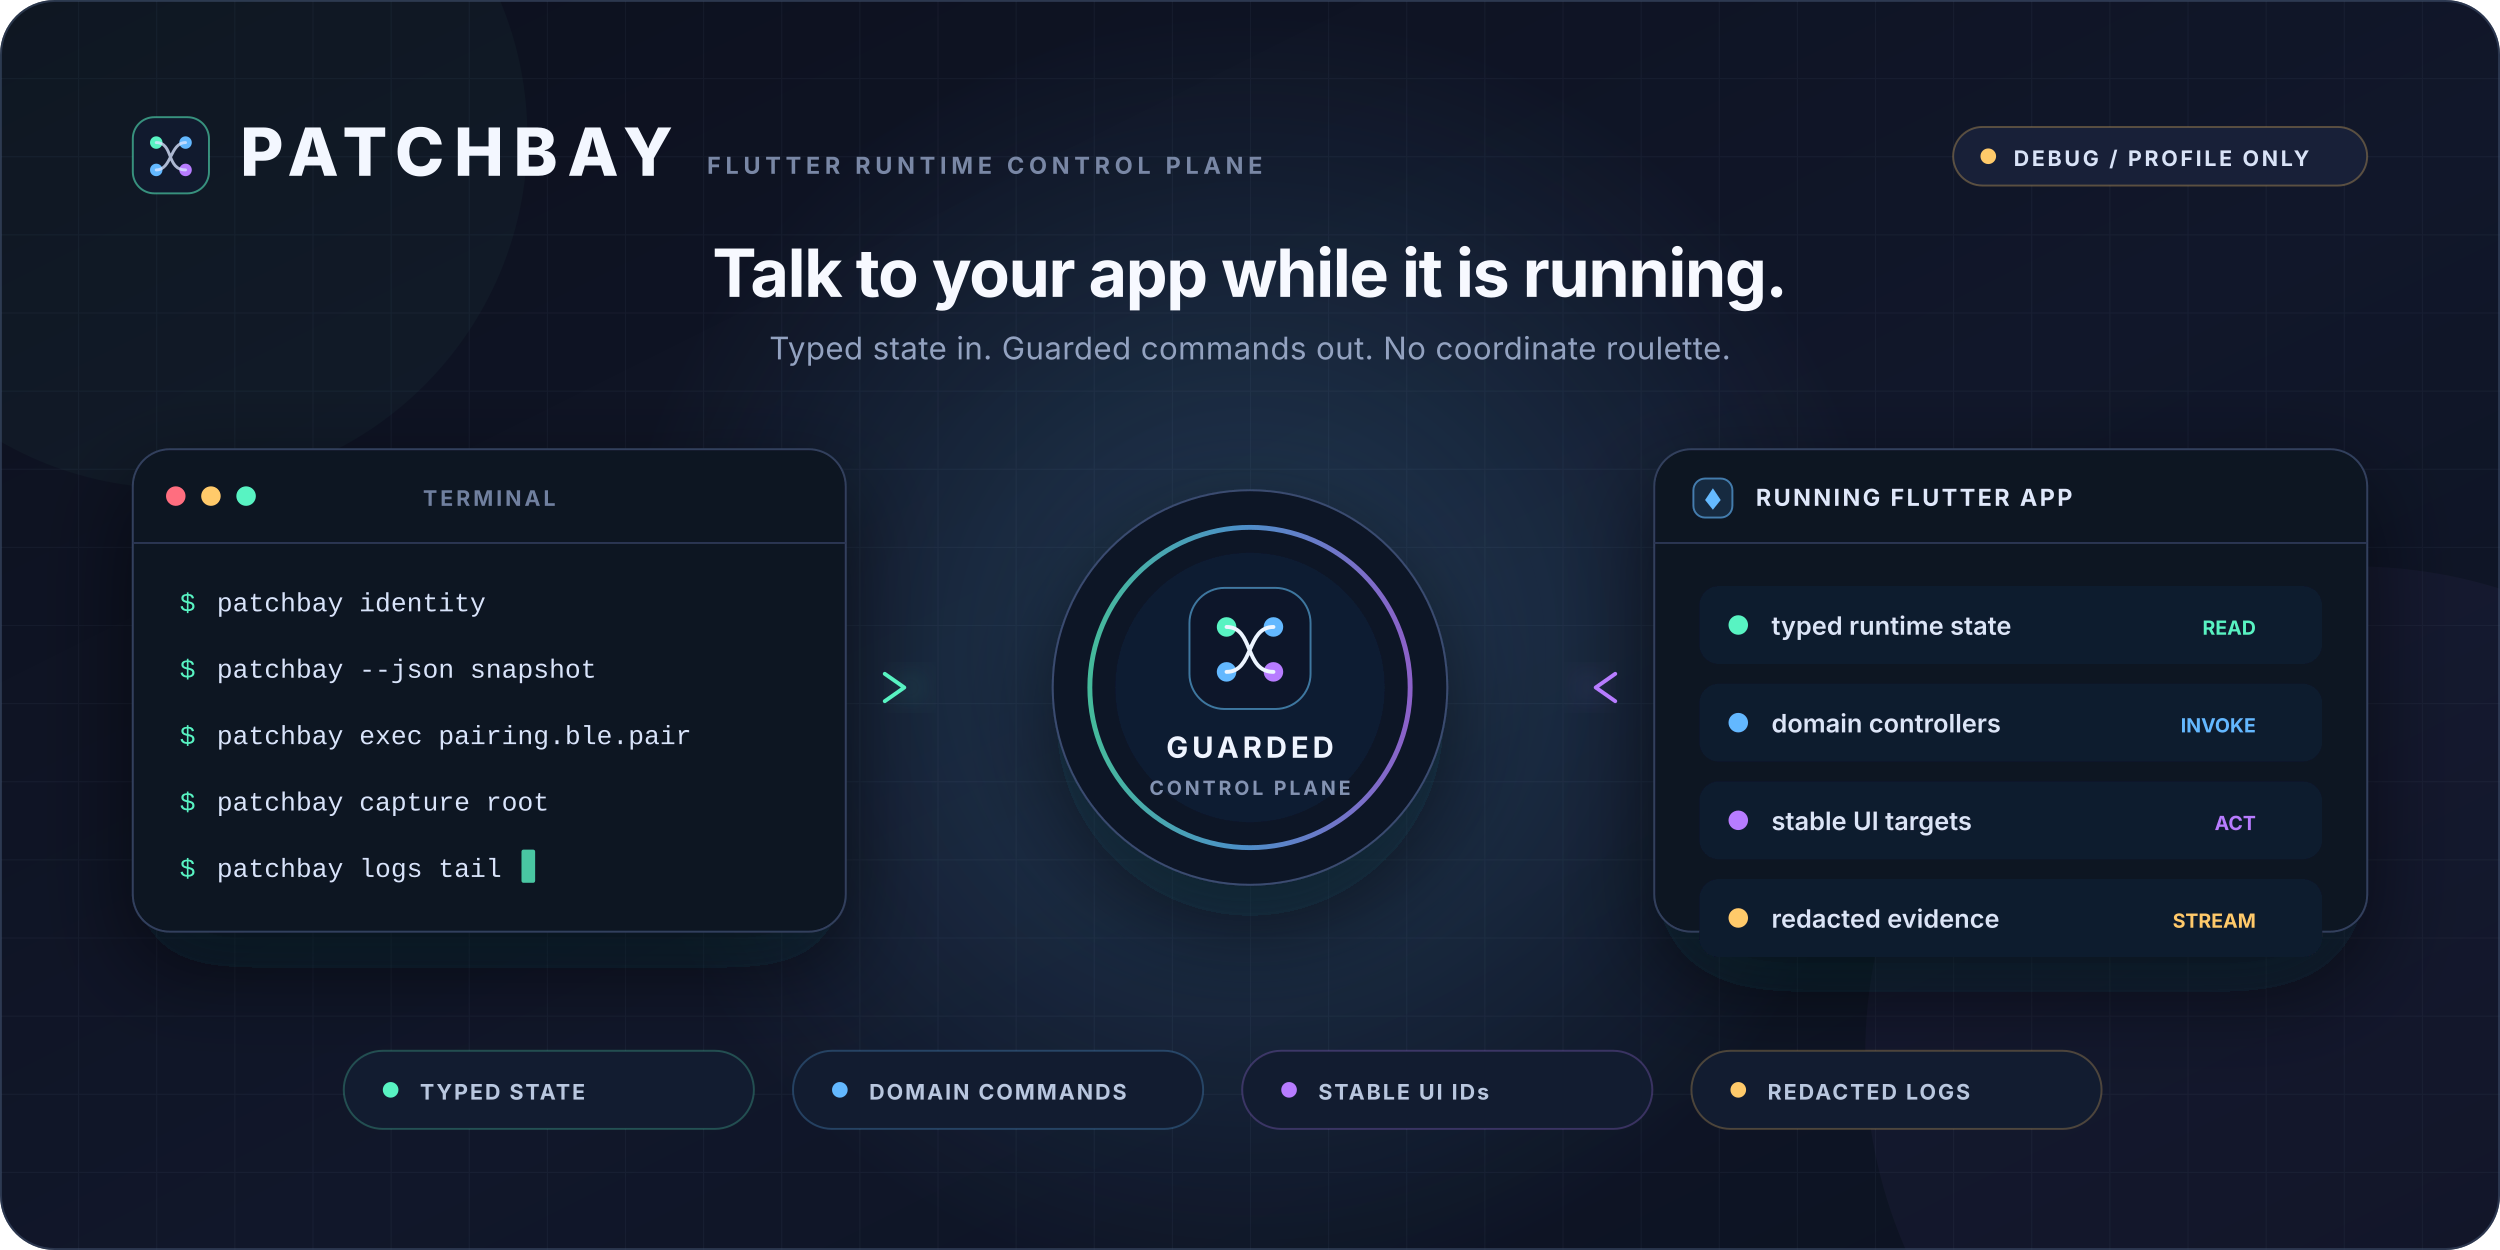
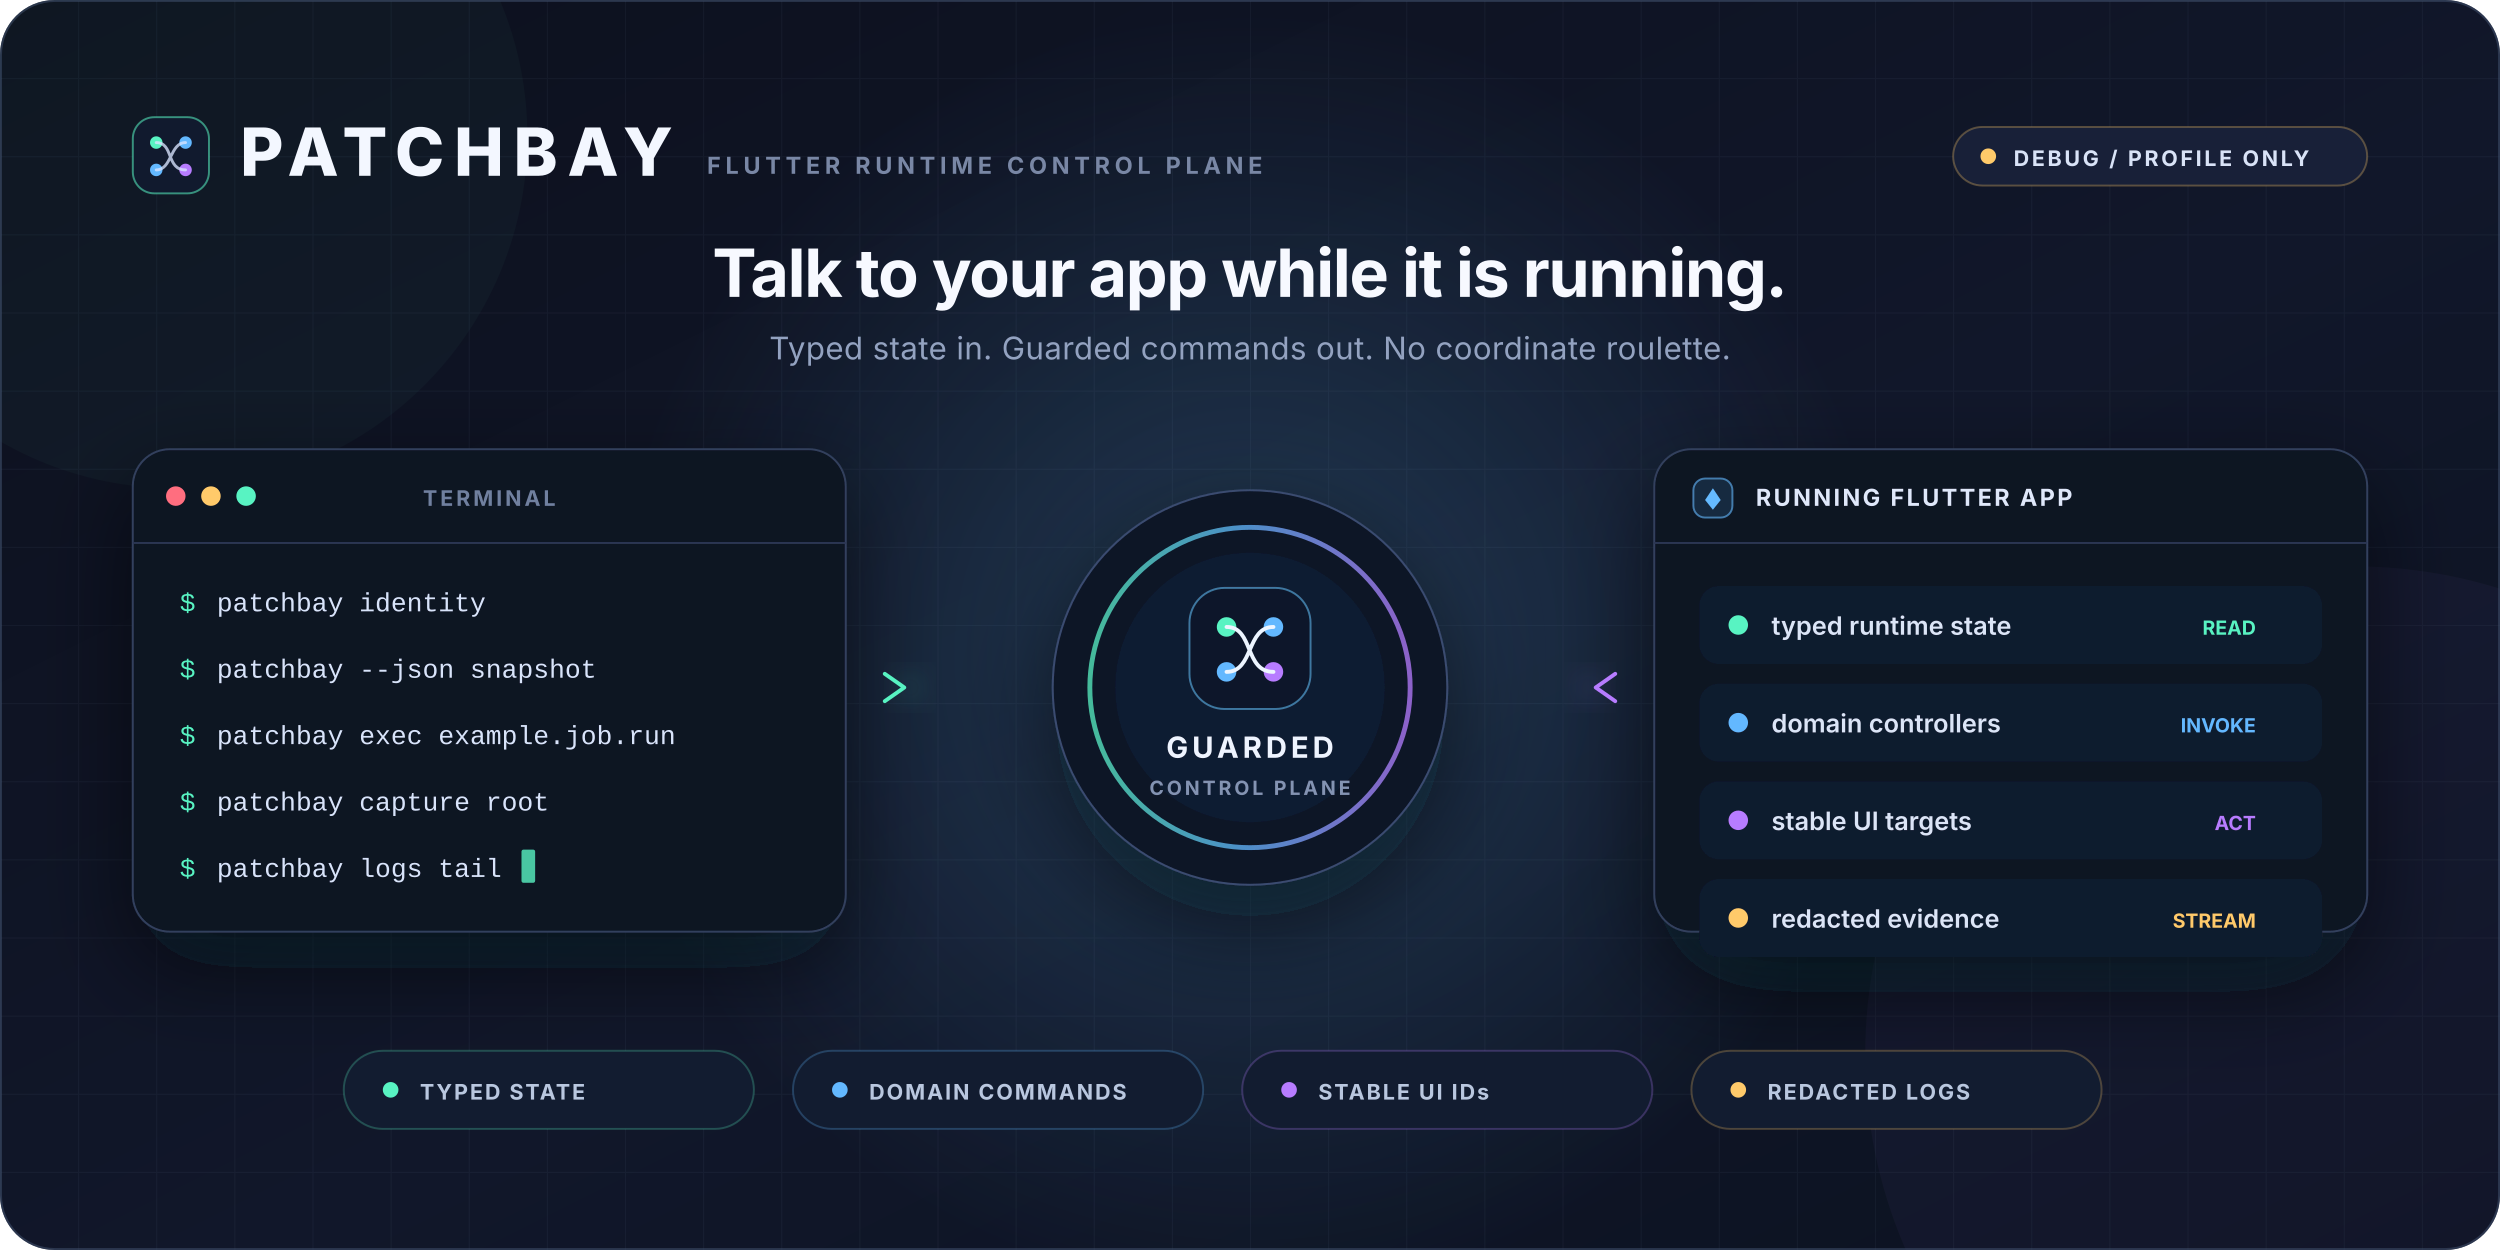
<svg xmlns="http://www.w3.org/2000/svg" width="1280" height="640" viewBox="0 0 1280 640" role="img" aria-labelledby="title desc">
  <defs>
    <linearGradient id="bg" x1="0" y1="0" x2="1" y2="1">
      <stop offset="0" stop-color="#0c101d" />
      <stop offset="0.55" stop-color="#11172a" />
      <stop offset="1" stop-color="#0b1220" />
    </linearGradient>
    <linearGradient id="brand" x1="0" y1="0" x2="1" y2="0">
      <stop stop-color="#58f3c2" />
      <stop offset="0.48" stop-color="#63b8ff" />
      <stop offset="1" stop-color="#b77cff" />
    </linearGradient>
    <linearGradient id="cable" x1="0" y1="0" x2="1" y2="0">
      <stop stop-color="#58f3c2" stop-opacity="0.25" />
      <stop offset="0.5" stop-color="#63b8ff" />
      <stop offset="1" stop-color="#b77cff" stop-opacity="0.25" />
    </linearGradient>
    <radialGradient id="glow">
      <stop stop-color="#65c7ff" stop-opacity="0.2" />
      <stop offset="1" stop-color="#65c7ff" stop-opacity="0" />
    </radialGradient>
    <pattern id="grid" width="40" height="40" patternUnits="userSpaceOnUse">
      <path d="M40 0H0V40" fill="none" stroke="#9db0d0" stroke-opacity="0.055" />
    </pattern>
    <filter id="shadow" x="-30%" y="-30%" width="160%" height="160%">
      <feDropShadow dx="0" dy="18" stdDeviation="24" flood-color="#000814" flood-opacity="0.55" />
    </filter>
    <filter id="softGlow" x="-80%" y="-80%" width="260%" height="260%">
      <feGaussianBlur stdDeviation="8" />
    </filter>
    <clipPath id="frame">
      <rect width="1280" height="640" rx="28" />
    </clipPath>
  </defs>
  <g clip-path="url(#frame)">
    <rect width="1280" height="640" fill="url(#bg)" />
    <rect width="1280" height="640" fill="url(#grid)" />
    <circle cx="640" cy="335" r="330" fill="url(#glow)" />
    <circle cx="90" cy="70" r="180" fill="#58f3c2" opacity="0.035" />
    <circle cx="1205" cy="540" r="250" fill="#b77cff" opacity="0.04" />
    <g font-family="Inter, ui-sans-serif, system-ui, -apple-system, BlinkMacSystemFont, 'Segoe UI', sans-serif">
      <g transform="translate(68 58)">
        <g transform="translate(0 2)">
          <rect x="0" y="0" width="39" height="39" rx="11" fill="#111a2e" stroke="#58f3c2" stroke-opacity="0.55" />
          <circle cx="12" cy="13" r="3.2" fill="#58f3c2" />
          <circle cx="27" cy="13" r="3.2" fill="#63b8ff" />
          <circle cx="12" cy="27" r="3.2" fill="#63b8ff" />
          <circle cx="27" cy="27" r="3.2" fill="#b77cff" />
          <path d="M12 13C21 13 17 27 27 27M27 13C19 13 20 27 12 27" fill="none" stroke="#d8e4ff" stroke-width="1.5" stroke-linecap="round" opacity="0.78" />
        </g>
        <text x="55" y="32" fill="#f3f7ff" font-size="34" font-weight="760" letter-spacing="5">PATCHBAY</text>
        <text x="294" y="31" fill="#7987a5" font-size="12" font-weight="650" letter-spacing="2.4">FLUTTER RUNTIME CONTROL PLANE</text>
      </g>
      <g transform="translate(1000 65)">
        <rect width="212" height="30" rx="15" fill="#182038" stroke="#ffca6a" stroke-opacity="0.3" />
        <circle cx="18" cy="15" r="4" fill="#ffca6a" />
        <text x="31" y="20" fill="#d9e3f7" font-size="11" font-weight="700" letter-spacing="1.35">DEBUG / PROFILE ONLY</text>
      </g>
      <text x="640" y="152" text-anchor="middle" fill="#f7f9ff" font-size="34" font-weight="680" letter-spacing="-0.7">Talk to your app while it is running.</text>
      <text x="640" y="184" text-anchor="middle" fill="#93a2c0" font-size="16" letter-spacing="0.2">Typed state in. Guarded commands out. No coordinate roulette.</text>
      <g filter="url(#shadow)">
        <g transform="translate(68 230)">
          <rect width="365" height="247" rx="19" fill="#0c1221" stroke="#33405d" />
          <path d="M0 48H365" stroke="#2a3652" />
          <circle cx="22" cy="24" r="5" fill="#ff6e7f" />
          <circle cx="40" cy="24" r="5" fill="#ffca6a" />
          <circle cx="58" cy="24" r="5" fill="#58f3c2" />
          <text x="182.5" y="29" text-anchor="middle" fill="#70809f" font-size="11" font-weight="650" letter-spacing="1.5">TERMINAL</text>
          <g font-family="'SFMono-Regular', Consolas, 'Liberation Mono', monospace" font-size="13.5">
            <text x="24" y="83" fill="#58f3c2">$</text>
            <text x="43" y="83" fill="#d8e4fa">patchbay identity</text>
            <text x="24" y="117" fill="#58f3c2">$</text>
            <text x="43" y="117" fill="#d8e4fa">patchbay --json snapshot</text>
            <text x="24" y="151" fill="#58f3c2">$</text>
-             <text x="43" y="151" fill="#d8e4fa">patchbay exec pairing.ble.pair</text>
+             <text x="43" y="151" fill="#d8e4fa">patchbay exec example.job.run</text>
            <text x="24" y="185" fill="#58f3c2">$</text>
            <text x="43" y="185" fill="#d8e4fa">patchbay capture root</text>
            <text x="24" y="219" fill="#58f3c2">$</text>
            <text x="43" y="219" fill="#d8e4fa">patchbay logs tail</text>
            <rect x="199" y="205" width="7" height="17" rx="1" fill="#58f3c2" opacity="0.8" />
          </g>
        </g>
        <g transform="translate(847 230)">
          <rect width="365" height="247" rx="19" fill="#0c1221" stroke="#33405d" />
          <path d="M0 48H365" stroke="#2a3652" />
          <rect x="20" y="15" width="20" height="20" rx="6" fill="#65baff" fill-opacity="0.14" stroke="#65baff" stroke-opacity="0.6" />
          <path d="M26 26l4-6 4 6-4 5z" fill="#65baff" />
          <text x="52" y="29" fill="#dfe8fa" font-size="12" font-weight="700" letter-spacing="1.2">RUNNING FLUTTER APP</text>
          <g transform="translate(23 70)">
            <rect width="319" height="40" rx="10" fill="#111a2d" />
            <circle cx="20" cy="20" r="5" fill="#58f3c2" />
            <text x="37" y="25" fill="#dbe5f7" font-size="13" font-weight="600">typed runtime state</text>
            <text x="285" y="25" text-anchor="end" fill="#58f3c2" font-size="10" font-weight="750">READ</text>
            <rect y="50" width="319" height="40" rx="10" fill="#111a2d" />
            <circle cx="20" cy="70" r="5" fill="#63b8ff" />
            <text x="37" y="75" fill="#dbe5f7" font-size="13" font-weight="600">domain controllers</text>
            <text x="285" y="75" text-anchor="end" fill="#63b8ff" font-size="10" font-weight="750">INVOKE</text>
            <rect y="100" width="319" height="40" rx="10" fill="#111a2d" />
            <circle cx="20" cy="120" r="5" fill="#b77cff" />
            <text x="37" y="125" fill="#dbe5f7" font-size="13" font-weight="600">stable UI targets</text>
            <text x="285" y="125" text-anchor="end" fill="#b77cff" font-size="10" font-weight="750">ACT</text>
            <rect y="150" width="319" height="40" rx="10" fill="#111a2d" />
            <circle cx="20" cy="170" r="5" fill="#ffca6a" />
            <text x="37" y="175" fill="#dbe5f7" font-size="13" font-weight="600">redacted evidence</text>
            <text x="285" y="175" text-anchor="end" fill="#ffca6a" font-size="10" font-weight="750">STREAM</text>
          </g>
        </g>
      </g>
      <path d="M433 352C495 352 503 352 541 352" fill="none" stroke="url(#cable)" stroke-width="3" />
      <path d="M739 352C777 352 785 352 847 352" fill="none" stroke="url(#cable)" stroke-width="3" />
      <circle cx="466" cy="352" r="5" fill="#58f3c2" opacity="0.25" filter="url(#softGlow)" />
      <circle cx="814" cy="352" r="5" fill="#b77cff" opacity="0.25" filter="url(#softGlow)" />
      <path d="M453 345l10 7-10 7" fill="none" stroke="#58f3c2" stroke-width="2" stroke-linecap="round" stroke-linejoin="round" />
      <path d="M827 345l-10 7 10 7" fill="none" stroke="#b77cff" stroke-width="2" stroke-linecap="round" stroke-linejoin="round" />
      <g transform="translate(527 254)" filter="url(#shadow)">
        <circle cx="113" cy="98" r="101" fill="#0d1527" stroke="#3a4c70" />
        <circle cx="113" cy="98" r="82" fill="none" stroke="url(#brand)" stroke-width="2.5" opacity="0.75" />
        <circle cx="113" cy="98" r="69" fill="#111b30" />
        <g transform="translate(82 47)">
          <rect width="62" height="62" rx="18" fill="#0d172a" stroke="#64c5ff" stroke-opacity="0.55" />
          <circle cx="19" cy="20" r="5" fill="#58f3c2" />
          <circle cx="43" cy="20" r="5" fill="#63b8ff" />
          <circle cx="19" cy="43" r="5" fill="#63b8ff" />
          <circle cx="43" cy="43" r="5" fill="#b77cff" />
          <path d="M19 20c14 0 9 23 24 23M43 20C29 20 33 43 19 43" fill="none" stroke="#edf5ff" stroke-width="2" stroke-linecap="round" />
        </g>
        <text x="113" y="134" text-anchor="middle" fill="#eef4ff" font-size="15" font-weight="750" letter-spacing="2">GUARDED</text>
        <text x="113" y="153" text-anchor="middle" fill="#8393b2" font-size="10" font-weight="650" letter-spacing="1.5">CONTROL PLANE</text>
      </g>
      <g transform="translate(176 538)">
        <g>
          <rect width="210" height="40" rx="20" fill="#121c30" stroke="#58f3c2" stroke-opacity="0.25" />
          <circle cx="24" cy="20" r="4" fill="#58f3c2" />
          <text x="39" y="25" fill="#b9c7df" font-size="11" font-weight="700" letter-spacing="1">TYPED STATE</text>
        </g>
        <g transform="translate(230)">
          <rect width="210" height="40" rx="20" fill="#121c30" stroke="#63b8ff" stroke-opacity="0.25" />
          <circle cx="24" cy="20" r="4" fill="#63b8ff" />
          <text x="39" y="25" fill="#b9c7df" font-size="11" font-weight="700" letter-spacing="1">DOMAIN COMMANDS</text>
        </g>
        <g transform="translate(460)">
          <rect width="210" height="40" rx="20" fill="#121c30" stroke="#b77cff" stroke-opacity="0.25" />
          <circle cx="24" cy="20" r="4" fill="#b77cff" />
          <text x="39" y="25" fill="#b9c7df" font-size="11" font-weight="700" letter-spacing="1">STABLE UI IDs</text>
        </g>
        <g transform="translate(690)">
          <rect width="210" height="40" rx="20" fill="#121c30" stroke="#ffca6a" stroke-opacity="0.25" />
          <circle cx="24" cy="20" r="4" fill="#ffca6a" />
          <text x="39" y="25" fill="#b9c7df" font-size="11" font-weight="700" letter-spacing="1">REDACTED LOGS</text>
        </g>
      </g>
    </g>
  </g>
  <rect x="0.5" y="0.5" width="1279" height="639" rx="27.5" fill="none" stroke="#40506d" stroke-opacity="0.55" />
</svg>
